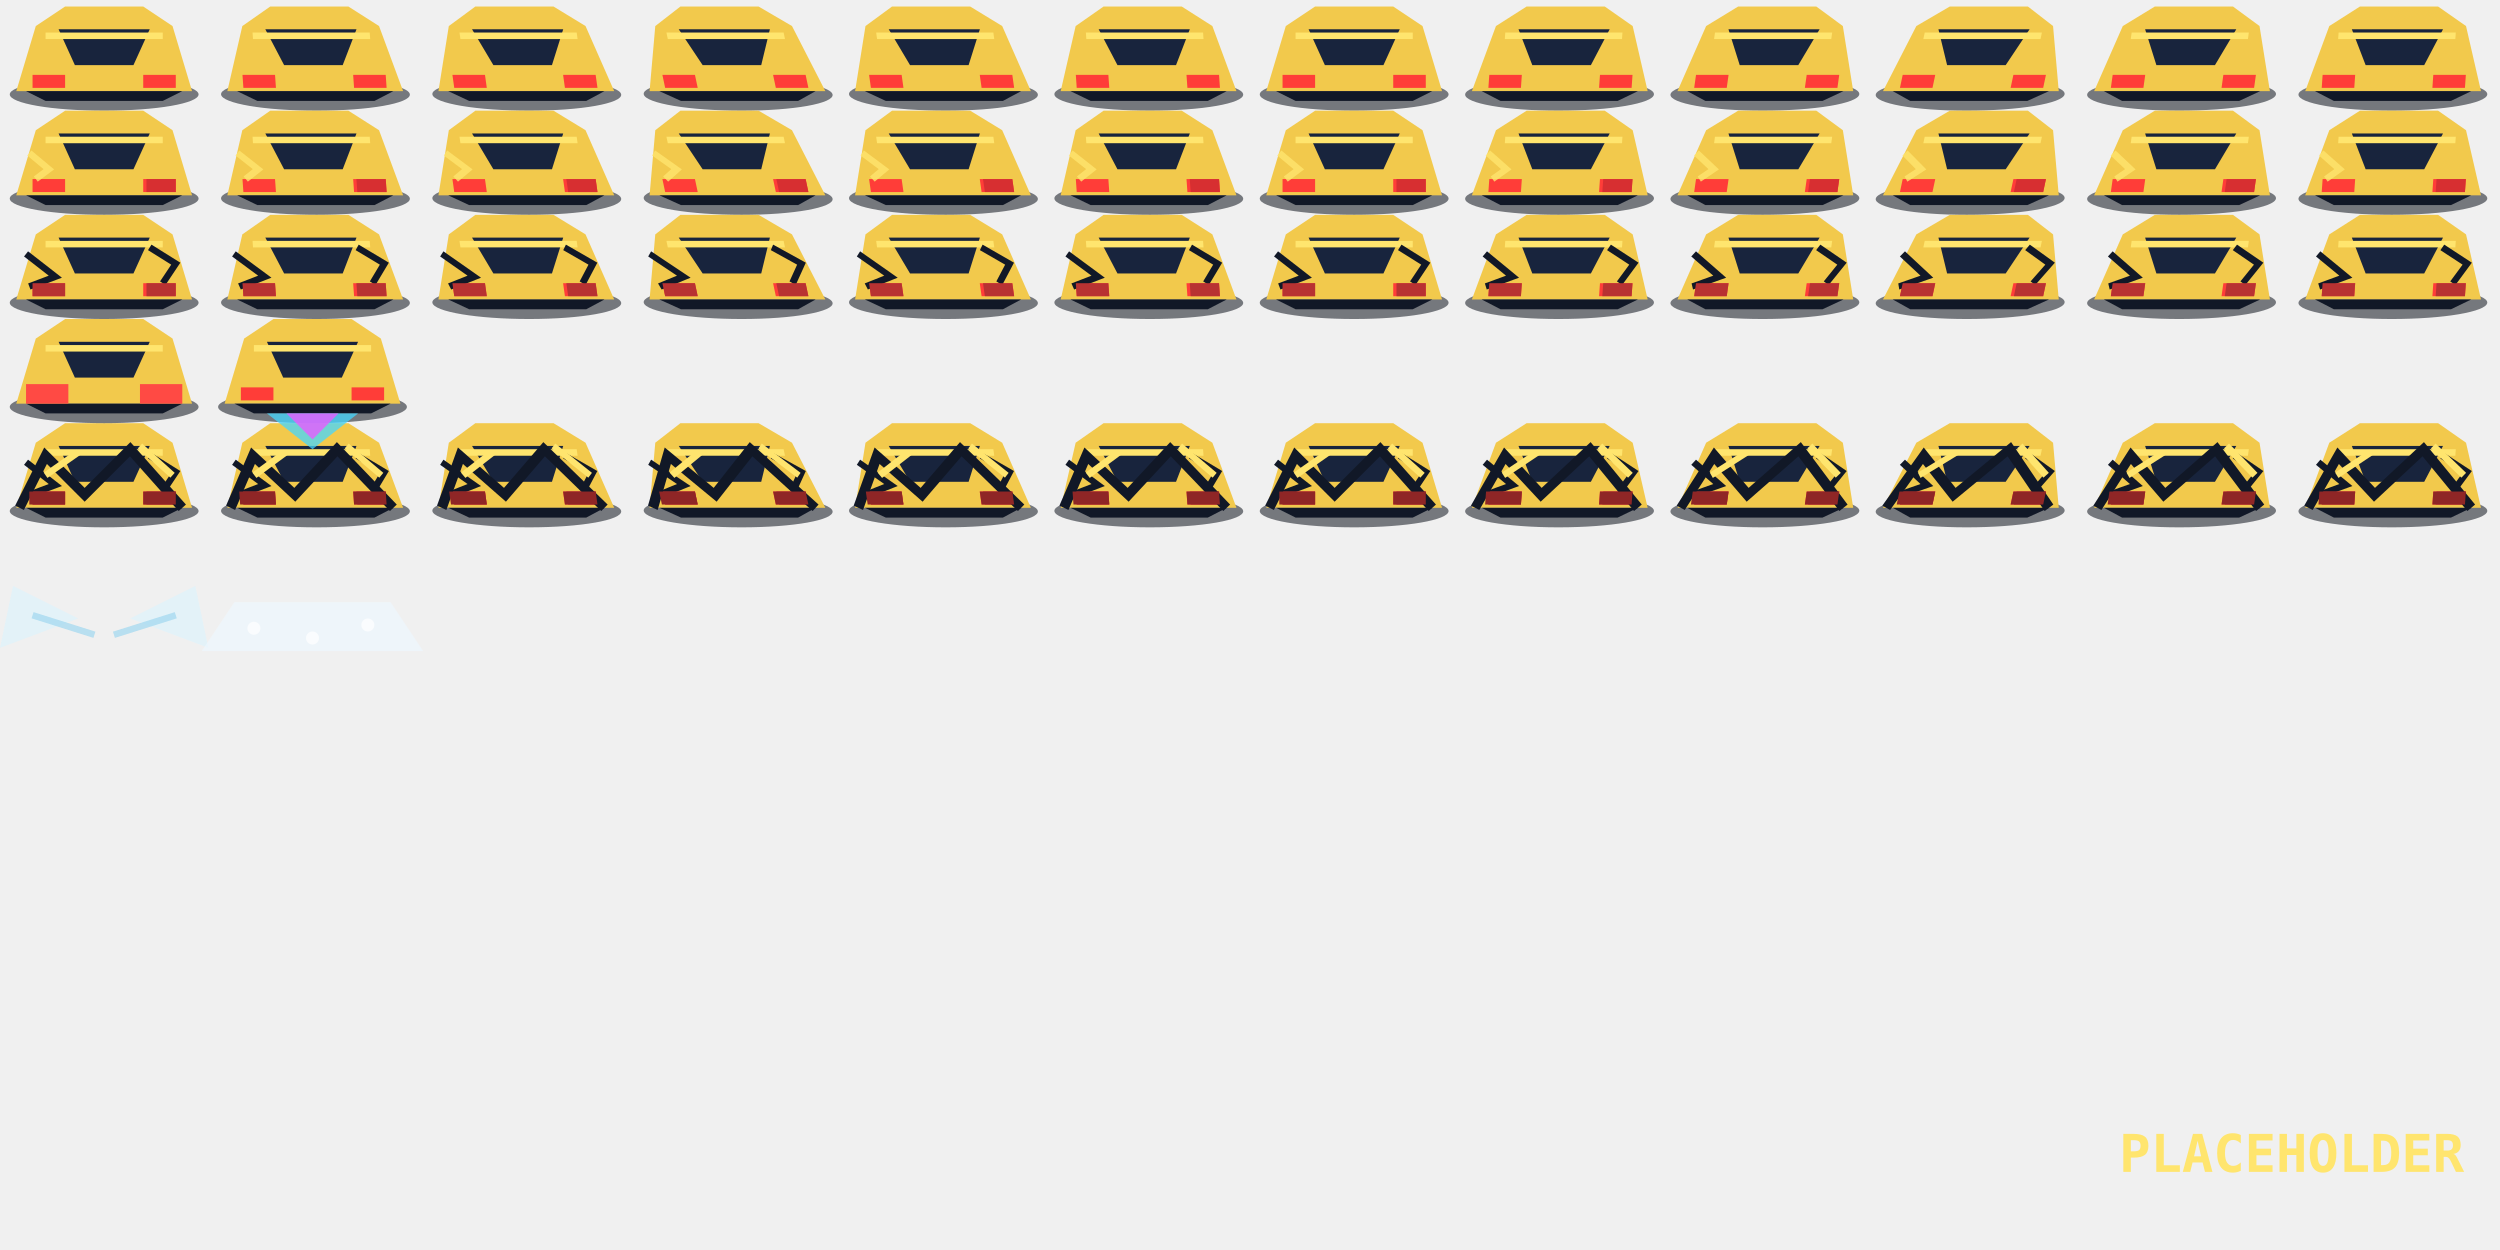
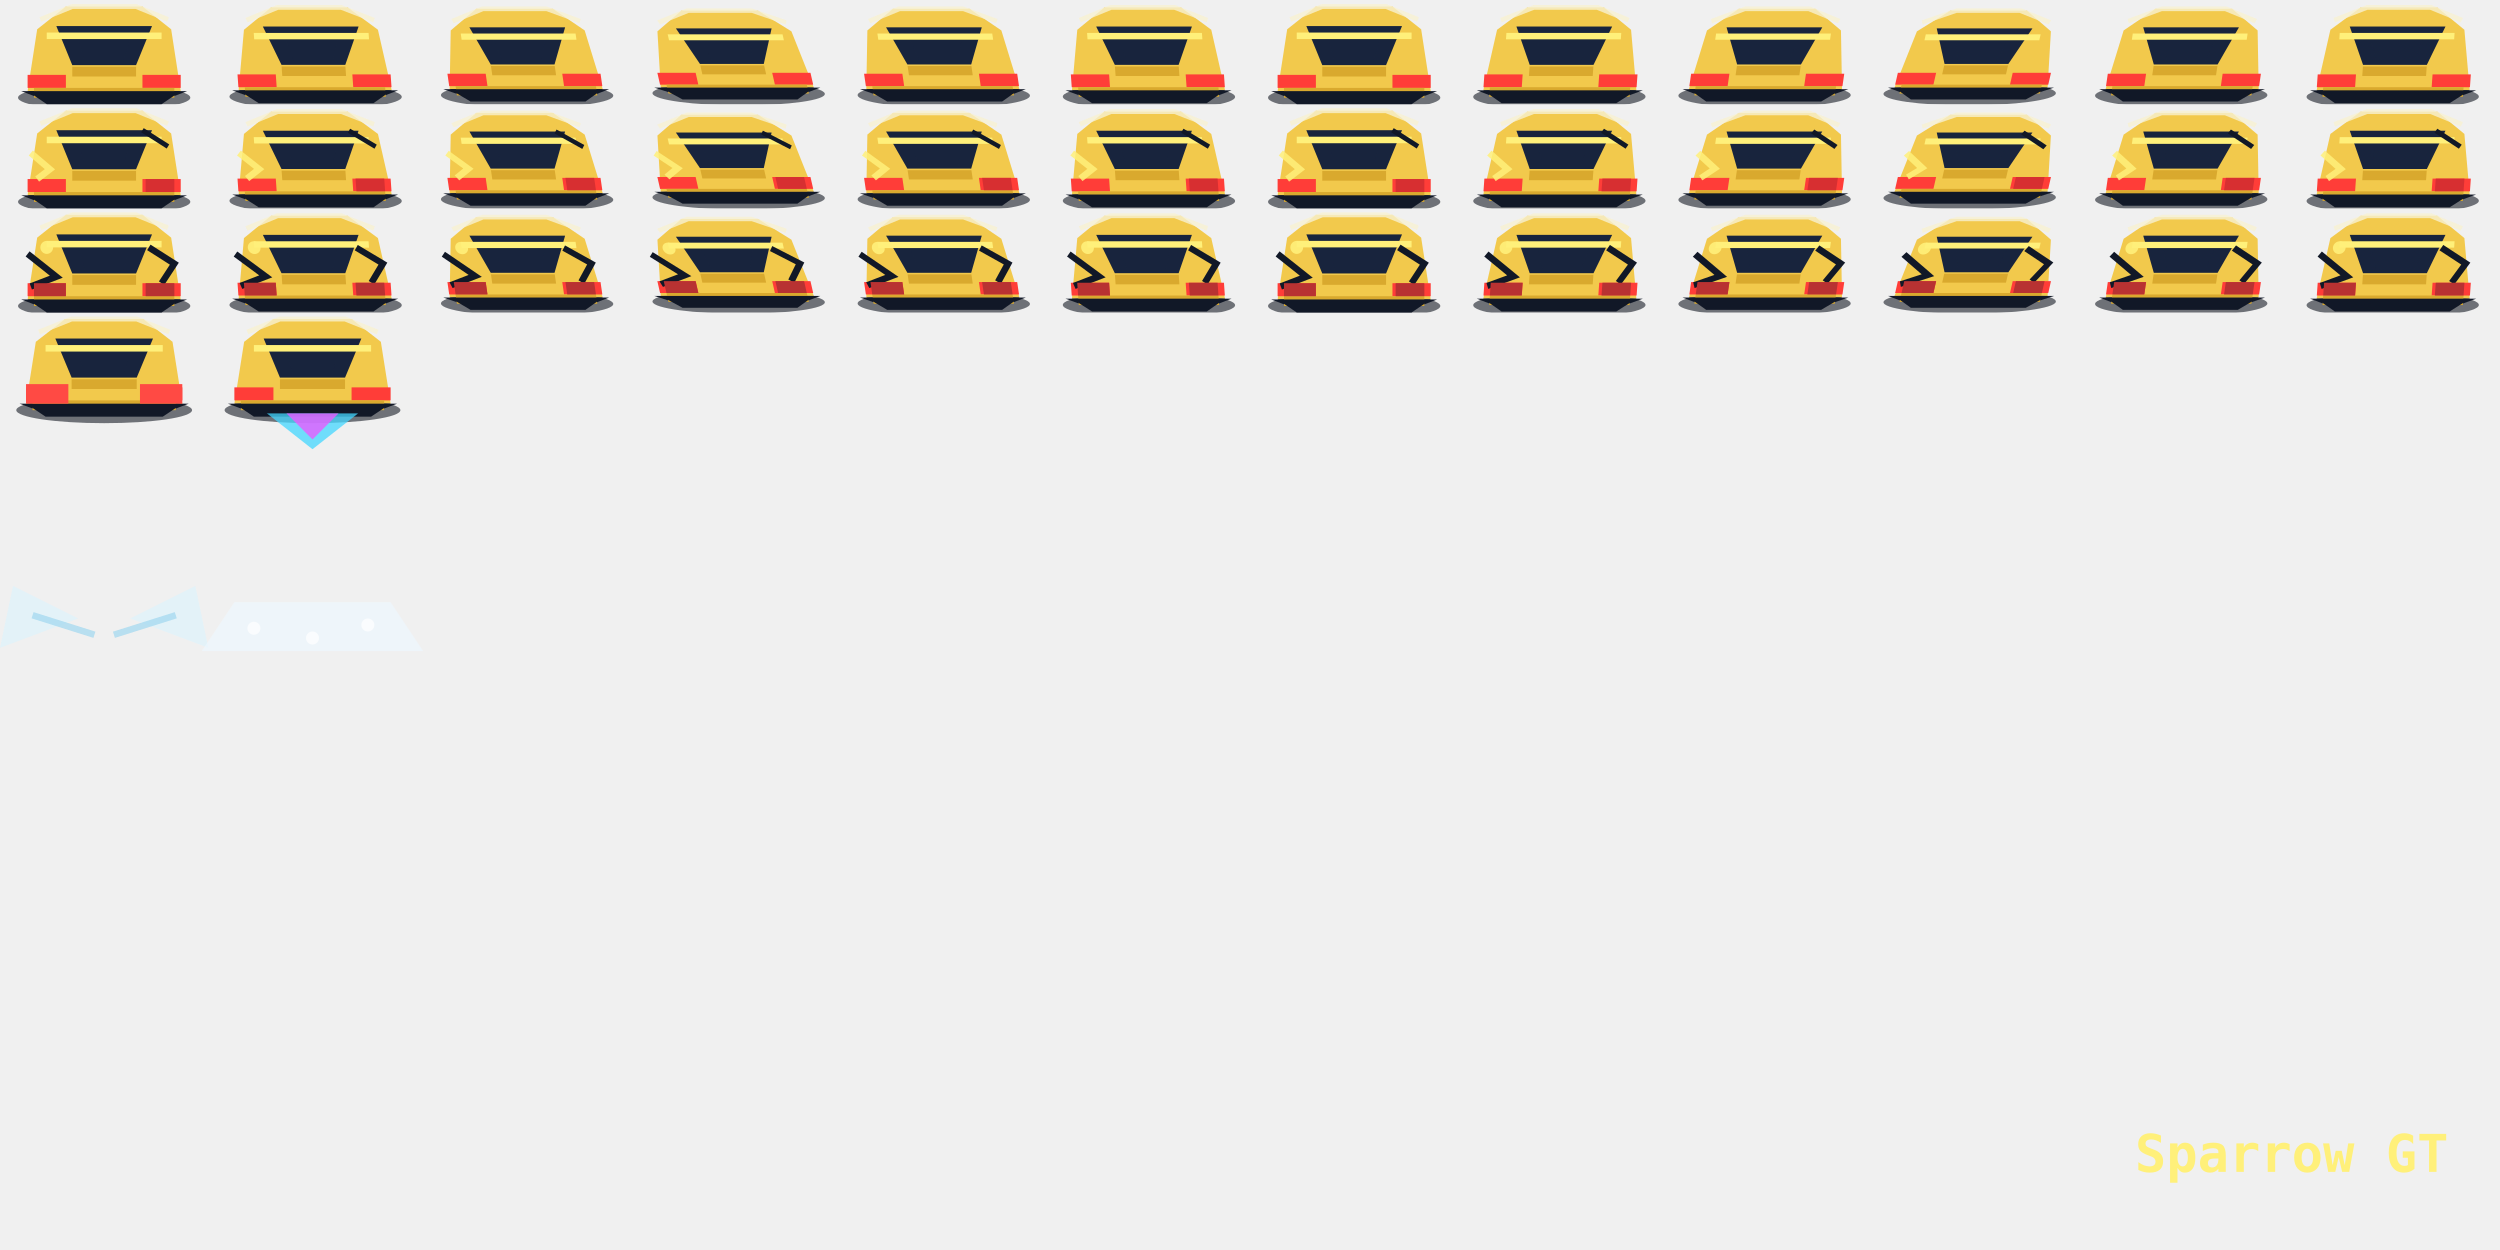
- <svg xmlns="http://www.w3.org/2000/svg" width="768" height="384" viewBox="0 0 768 384" role="img" aria-label="VibeGear2 placeholder art">
+ <svg xmlns="http://www.w3.org/2000/svg" width="768" height="384" viewBox="0 0 768 384" role="img" aria-label="Sparrow GT production car sprite sheet">
  <rect width="768" height="384" fill="none" />
  <defs>
+     <clipPath id="car-cell-0">
+       <rect x="0" y="0" width="64" height="32" />
+     </clipPath>
+     <clipPath id="car-cell-1">
+       <rect x="64" y="0" width="64" height="32" />
+     </clipPath>
+     <clipPath id="car-cell-2">
+       <rect x="128" y="0" width="64" height="32" />
+     </clipPath>
+     <clipPath id="car-cell-3">
+       <rect x="192" y="0" width="64" height="32" />
+     </clipPath>
+     <clipPath id="car-cell-4">
+       <rect x="256" y="0" width="64" height="32" />
+     </clipPath>
+     <clipPath id="car-cell-5">
+       <rect x="320" y="0" width="64" height="32" />
+     </clipPath>
+     <clipPath id="car-cell-6">
+       <rect x="384" y="0" width="64" height="32" />
+     </clipPath>
+     <clipPath id="car-cell-7">
+       <rect x="448" y="0" width="64" height="32" />
+     </clipPath>
+     <clipPath id="car-cell-8">
+       <rect x="512" y="0" width="64" height="32" />
+     </clipPath>
+     <clipPath id="car-cell-9">
+       <rect x="576" y="0" width="64" height="32" />
+     </clipPath>
+     <clipPath id="car-cell-10">
+       <rect x="640" y="0" width="64" height="32" />
+     </clipPath>
+     <clipPath id="car-cell-11">
+       <rect x="704" y="0" width="64" height="32" />
+     </clipPath>
+     <clipPath id="car-cell-12">
+       <rect x="0" y="32" width="64" height="32" />
+     </clipPath>
+     <clipPath id="car-cell-13">
+       <rect x="64" y="32" width="64" height="32" />
+     </clipPath>
+     <clipPath id="car-cell-14">
+       <rect x="128" y="32" width="64" height="32" />
+     </clipPath>
+     <clipPath id="car-cell-15">
+       <rect x="192" y="32" width="64" height="32" />
+     </clipPath>
+     <clipPath id="car-cell-16">
+       <rect x="256" y="32" width="64" height="32" />
+     </clipPath>
+     <clipPath id="car-cell-17">
+       <rect x="320" y="32" width="64" height="32" />
+     </clipPath>
+     <clipPath id="car-cell-18">
+       <rect x="384" y="32" width="64" height="32" />
+     </clipPath>
+     <clipPath id="car-cell-19">
+       <rect x="448" y="32" width="64" height="32" />
+     </clipPath>
+     <clipPath id="car-cell-20">
+       <rect x="512" y="32" width="64" height="32" />
+     </clipPath>
+     <clipPath id="car-cell-21">
+       <rect x="576" y="32" width="64" height="32" />
+     </clipPath>
+     <clipPath id="car-cell-22">
+       <rect x="640" y="32" width="64" height="32" />
+     </clipPath>
+     <clipPath id="car-cell-23">
+       <rect x="704" y="32" width="64" height="32" />
+     </clipPath>
+     <clipPath id="car-cell-24">
+       <rect x="0" y="64" width="64" height="32" />
+     </clipPath>
+     <clipPath id="car-cell-25">
+       <rect x="64" y="64" width="64" height="32" />
+     </clipPath>
+     <clipPath id="car-cell-26">
+       <rect x="128" y="64" width="64" height="32" />
+     </clipPath>
+     <clipPath id="car-cell-27">
+       <rect x="192" y="64" width="64" height="32" />
+     </clipPath>
+     <clipPath id="car-cell-28">
+       <rect x="256" y="64" width="64" height="32" />
+     </clipPath>
+     <clipPath id="car-cell-29">
+       <rect x="320" y="64" width="64" height="32" />
+     </clipPath>
+     <clipPath id="car-cell-30">
+       <rect x="384" y="64" width="64" height="32" />
+     </clipPath>
+     <clipPath id="car-cell-31">
+       <rect x="448" y="64" width="64" height="32" />
+     </clipPath>
+     <clipPath id="car-cell-32">
+       <rect x="512" y="64" width="64" height="32" />
+     </clipPath>
+     <clipPath id="car-cell-33">
+       <rect x="576" y="64" width="64" height="32" />
+     </clipPath>
+     <clipPath id="car-cell-34">
+       <rect x="640" y="64" width="64" height="32" />
+     </clipPath>
+     <clipPath id="car-cell-35">
+       <rect x="704" y="64" width="64" height="32" />
+     </clipPath>
+     <clipPath id="car-cell-36">
+       <rect x="0" y="96" width="64" height="32" />
+     </clipPath>
+     <clipPath id="car-cell-37">
+       <rect x="64" y="96" width="64" height="32" />
+     </clipPath>
+     <clipPath id="car-cell-38">
+       <rect x="128" y="96" width="64" height="32" />
+     </clipPath>
+     <clipPath id="car-cell-39">
+       <rect x="192" y="96" width="64" height="32" />
+     </clipPath>
+     <clipPath id="car-cell-40">
+       <rect x="256" y="96" width="64" height="32" />
+     </clipPath>
+     <clipPath id="car-cell-41">
+       <rect x="320" y="96" width="64" height="32" />
+     </clipPath>
+     <clipPath id="car-cell-42">
+       <rect x="384" y="96" width="64" height="32" />
+     </clipPath>
+     <clipPath id="car-cell-43">
+       <rect x="448" y="96" width="64" height="32" />
+     </clipPath>
+     <clipPath id="car-cell-44">
+       <rect x="512" y="96" width="64" height="32" />
+     </clipPath>
+     <clipPath id="car-cell-45">
+       <rect x="576" y="96" width="64" height="32" />
+     </clipPath>
+     <clipPath id="car-cell-46">
+       <rect x="640" y="96" width="64" height="32" />
+     </clipPath>
+     <clipPath id="car-cell-47">
+       <rect x="704" y="96" width="64" height="32" />
+     </clipPath>
    <g id="shadow">
-       <ellipse cx="0" cy="13" rx="29" ry="5" fill="#10151f" opacity="0.55" />
+       <ellipse cx="0" cy="14" rx="27" ry="4" fill="#10151f" opacity="0.58" />
    </g>
    <g id="clean">
-       <path d="M-27 12 L27 12 L21 -8 L12 -14 L-12 -14 L-21 -8 Z" fill="#f2c94c" />
-       <path d="M-14 -7 L14 -7 L9 4 L-9 4 Z" fill="#18243d" />
-       <path d="M-22 7 L-12 7 L-12 11 L-22 11 Z" fill="#ff3d38" />
-       <path d="M12 7 L22 7 L22 11 L12 11 Z" fill="#ff3d38" />
-       <path d="M-24 12 L-18 15 L18 15 L24 12 Z" fill="#111827" />
-       <path d="M-18 -5 L18 -5" stroke="#ffe56e" stroke-width="2" />
+       <path d="M-24 12 L24 12 L21 -7 L12 -14 L-12 -14 L-21 -7 Z" fill="#f2c94c" />
+       <path d="M-15 -8 L15 -8 L10 4 L-10 4 Z" fill="#18243d" />
+       <path d="M-9 -7 L9 -7 L6 3 L-6 3 Z" fill="#18243d" opacity="0.8" />
+       <path d="M-24 7 L-12 7 L-12 11 L-24 11 Z" fill="#ff3d38" />
+       <path d="M12 7 L24 7 L24 11 L12 11 Z" fill="#ff3d38" />
+       <path d="M-26 12 L-18 15 L18 15 L26 12 Z" fill="#111827" />
+       <rect x="-22" y="11" width="44" height="3" fill="#d9a92e" />
+       <path d="M-24 12 L-18 16 L18 16 L24 12 Z" fill="#111827" />
+       <path d="M-18 -5 L18 -5" stroke="#fff07a" stroke-width="2" />
+       <path d="M-10 6 L10 6" stroke="#d9a92e" stroke-width="3" />
+       <path d="M-20 -10 L-10 -14 L10 -14 L20 -10" fill="none" stroke="#f8f1d2" stroke-width="1.5" opacity="0.8" />
    </g>
    <g id="dented">
      <use href="#clean" />
-       <path d="M-23 -1 L-17 4 L-21 7" fill="none" stroke="#ffe56e" stroke-width="2" opacity="0.8" />
+       <path d="M-23 -1 L-17 4 L-21 7" fill="none" stroke="#fff07a" stroke-width="2" opacity="0.85" />
+       <path d="M12 -8 L20 -3" stroke="#111827" stroke-width="1.5" />
      <rect x="13" y="7" width="9" height="4" fill="#d72f31" />
    </g>
    <g id="battered">
      <use href="#clean" />
      <path d="M-24 -2 L-15 5 L-23 8" fill="none" stroke="#111827" stroke-width="2" />
      <path d="M14 -4 L22 1 L18 7" fill="none" stroke="#111827" stroke-width="2" />
+       <circle cx="-18" cy="-4" r="2" fill="#fff07a" opacity="0.9" />
      <rect x="-22" y="7" width="10" height="4" fill="#b83232" />
      <rect x="13" y="7" width="9" height="4" fill="#b83232" />
    </g>
    <g id="totaled">
      <use href="#battered" />
-       <path d="M-26 12 L-18 -4 L-6 8 L8 -6 L24 12" fill="none" stroke="#111827" stroke-width="3" />
-       <path d="M-18 2 L-8 -5 M11 -7 L21 2" stroke="#ffe56e" stroke-width="2" />
+       <path d="M-27 12 L-18 -5 L-6 8 L8 -7 L25 12" fill="none" stroke="#111827" stroke-width="3" />
+       <path d="M-19 1 L-8 -6 M10 -8 L22 2" stroke="#fff07a" stroke-width="2" />
+       <path d="M-12 -11 L-2 -5 L10 -12" fill="none" stroke="#111827" stroke-width="2" />
      <rect x="-23" y="7" width="11" height="4" fill="#8f2626" />
      <rect x="12" y="7" width="10" height="4" fill="#8f2626" />
    </g>
    <g id="brake">
      <use href="#clean" />
      <rect x="-24" y="6" width="13" height="6" fill="#ff4a44" />
      <rect x="11" y="6" width="13" height="6" fill="#ff4a44" />
    </g>
    <g id="nitro">
      <use href="#clean" />
      <path d="M-14 15 L0 26 L14 15 Z" fill="#44d7ff" opacity="0.75" />
      <path d="M-8 15 L0 23 L8 15 Z" fill="#e75cff" opacity="0.8" />
    </g>
    <g id="wet-trail">
      <path d="M-28 4 L-8 14 L-32 23 Z" fill="#d8f4ff" opacity="0.55" />
      <path d="M28 4 L8 14 L32 23 Z" fill="#d8f4ff" opacity="0.55" />
      <path d="M-22 13 L-3 19 M22 13 L3 19" stroke="#9fd7ef" stroke-width="2" opacity="0.7" />
    </g>
    <g id="snow-trail">
      <path d="M-24 9 L24 9 L34 24 L-34 24 Z" fill="#edf7ff" opacity="0.64" />
      <circle cx="-18" cy="17" r="2" fill="#ffffff" opacity="0.7" />
      <circle cx="0" cy="20" r="2" fill="#ffffff" opacity="0.7" />
      <circle cx="17" cy="16" r="2" fill="#ffffff" opacity="0.7" />
    </g>
  </defs>
-   <g transform="translate(32 16) skewX(0)">
-     <use href="#shadow" />
-     <use href="#clean" />
-   </g>
-   <g transform="translate(96 16) skewX(4)">
-     <use href="#shadow" />
-     <use href="#clean" />
-   </g>
-   <g transform="translate(160 16) skewX(8)">
-     <use href="#shadow" />
-     <use href="#clean" />
-   </g>
-   <g transform="translate(224 16) skewX(12)">
-     <use href="#shadow" />
-     <use href="#clean" />
-   </g>
-   <g transform="translate(288 16) skewX(8)">
-     <use href="#shadow" />
-     <use href="#clean" />
-   </g>
-   <g transform="translate(352 16) skewX(4)">
-     <use href="#shadow" />
-     <use href="#clean" />
-   </g>
-   <g transform="translate(416 16) skewX(0)">
-     <use href="#shadow" />
-     <use href="#clean" />
-   </g>
-   <g transform="translate(480 16) skewX(-4)">
-     <use href="#shadow" />
-     <use href="#clean" />
-   </g>
-   <g transform="translate(544 16) skewX(-8)">
-     <use href="#shadow" />
-     <use href="#clean" />
-   </g>
-   <g transform="translate(608 16) skewX(-12)">
-     <use href="#shadow" />
-     <use href="#clean" />
-   </g>
-   <g transform="translate(672 16) skewX(-8)">
-     <use href="#shadow" />
-     <use href="#clean" />
-   </g>
-   <g transform="translate(736 16) skewX(-4)">
-     <use href="#shadow" />
-     <use href="#clean" />
-   </g>
-   <g transform="translate(32 48) skewX(0)">
-     <use href="#shadow" />
-     <use href="#dented" />
-   </g>
-   <g transform="translate(96 48) skewX(4)">
-     <use href="#shadow" />
-     <use href="#dented" />
-   </g>
-   <g transform="translate(160 48) skewX(8)">
-     <use href="#shadow" />
-     <use href="#dented" />
-   </g>
-   <g transform="translate(224 48) skewX(12)">
-     <use href="#shadow" />
-     <use href="#dented" />
-   </g>
-   <g transform="translate(288 48) skewX(8)">
-     <use href="#shadow" />
-     <use href="#dented" />
-   </g>
-   <g transform="translate(352 48) skewX(4)">
-     <use href="#shadow" />
-     <use href="#dented" />
-   </g>
-   <g transform="translate(416 48) skewX(0)">
-     <use href="#shadow" />
-     <use href="#dented" />
-   </g>
-   <g transform="translate(480 48) skewX(-4)">
-     <use href="#shadow" />
-     <use href="#dented" />
-   </g>
-   <g transform="translate(544 48) skewX(-8)">
-     <use href="#shadow" />
-     <use href="#dented" />
-   </g>
-   <g transform="translate(608 48) skewX(-12)">
-     <use href="#shadow" />
-     <use href="#dented" />
-   </g>
-   <g transform="translate(672 48) skewX(-8)">
-     <use href="#shadow" />
-     <use href="#dented" />
-   </g>
-   <g transform="translate(736 48) skewX(-4)">
-     <use href="#shadow" />
-     <use href="#dented" />
-   </g>
-   <g transform="translate(32 80) skewX(0)">
-     <use href="#shadow" />
-     <use href="#battered" />
-   </g>
-   <g transform="translate(96 80) skewX(4)">
-     <use href="#shadow" />
-     <use href="#battered" />
-   </g>
-   <g transform="translate(160 80) skewX(8)">
-     <use href="#shadow" />
-     <use href="#battered" />
-   </g>
-   <g transform="translate(224 80) skewX(12)">
-     <use href="#shadow" />
-     <use href="#battered" />
-   </g>
-   <g transform="translate(288 80) skewX(8)">
-     <use href="#shadow" />
-     <use href="#battered" />
-   </g>
-   <g transform="translate(352 80) skewX(4)">
-     <use href="#shadow" />
-     <use href="#battered" />
-   </g>
-   <g transform="translate(416 80) skewX(0)">
-     <use href="#shadow" />
-     <use href="#battered" />
-   </g>
-   <g transform="translate(480 80) skewX(-4)">
-     <use href="#shadow" />
-     <use href="#battered" />
-   </g>
-   <g transform="translate(544 80) skewX(-8)">
-     <use href="#shadow" />
-     <use href="#battered" />
-   </g>
-   <g transform="translate(608 80) skewX(-12)">
-     <use href="#shadow" />
-     <use href="#battered" />
-   </g>
-   <g transform="translate(672 80) skewX(-8)">
-     <use href="#shadow" />
-     <use href="#battered" />
-   </g>
-   <g transform="translate(736 80) skewX(-4)">
-     <use href="#shadow" />
-     <use href="#battered" />
-   </g>
-   <g transform="translate(32 144) skewX(0)">
-     <use href="#shadow" />
-     <use href="#totaled" />
-   </g>
-   <g transform="translate(96 144) skewX(4)">
-     <use href="#shadow" />
-     <use href="#totaled" />
-   </g>
-   <g transform="translate(160 144) skewX(8)">
-     <use href="#shadow" />
-     <use href="#totaled" />
-   </g>
-   <g transform="translate(224 144) skewX(12)">
-     <use href="#shadow" />
-     <use href="#totaled" />
-   </g>
-   <g transform="translate(288 144) skewX(8)">
-     <use href="#shadow" />
-     <use href="#totaled" />
-   </g>
-   <g transform="translate(352 144) skewX(4)">
-     <use href="#shadow" />
-     <use href="#totaled" />
-   </g>
-   <g transform="translate(416 144) skewX(0)">
-     <use href="#shadow" />
-     <use href="#totaled" />
-   </g>
-   <g transform="translate(480 144) skewX(-4)">
-     <use href="#shadow" />
-     <use href="#totaled" />
-   </g>
-   <g transform="translate(544 144) skewX(-8)">
-     <use href="#shadow" />
-     <use href="#totaled" />
-   </g>
-   <g transform="translate(608 144) skewX(-12)">
-     <use href="#shadow" />
-     <use href="#totaled" />
-   </g>
-   <g transform="translate(672 144) skewX(-8)">
-     <use href="#shadow" />
-     <use href="#totaled" />
-   </g>
-   <g transform="translate(736 144) skewX(-4)">
-     <use href="#shadow" />
-     <use href="#totaled" />
+   <g clip-path="url(#car-cell-0)">
+     <g transform="translate(32 16) scale(0.98 1) skewX(0)">
+       <use href="#shadow" />
+       <use href="#clean" />
+     </g>
+   </g>
+   <g clip-path="url(#car-cell-1)">
+     <g transform="translate(96 16) scale(0.98 0.98) skewX(4)">
+       <use href="#shadow" />
+       <use href="#clean" />
+     </g>
+   </g>
+   <g clip-path="url(#car-cell-2)">
+     <g transform="translate(160 16) scale(0.98 0.95) skewX(8)">
+       <use href="#shadow" />
+       <use href="#clean" />
+     </g>
+   </g>
+   <g clip-path="url(#car-cell-3)">
+     <g transform="translate(224 16) scale(0.98 0.91) skewX(12)">
+       <use href="#shadow" />
+       <use href="#clean" />
+     </g>
+   </g>
+   <g clip-path="url(#car-cell-4)">
+     <g transform="translate(288 16) scale(0.98 0.95) skewX(8)">
+       <use href="#shadow" />
+       <use href="#clean" />
+     </g>
+   </g>
+   <g clip-path="url(#car-cell-5)">
+     <g transform="translate(352 16) scale(0.98 0.98) skewX(4)">
+       <use href="#shadow" />
+       <use href="#clean" />
+     </g>
+   </g>
+   <g clip-path="url(#car-cell-6)">
+     <g transform="translate(416 16) scale(0.98 1) skewX(0)">
+       <use href="#shadow" />
+       <use href="#clean" />
+     </g>
+   </g>
+   <g clip-path="url(#car-cell-7)">
+     <g transform="translate(480 16) scale(0.98 0.98) skewX(-4)">
+       <use href="#shadow" />
+       <use href="#clean" />
+     </g>
+   </g>
+   <g clip-path="url(#car-cell-8)">
+     <g transform="translate(544 16) scale(0.98 0.95) skewX(-8)">
+       <use href="#shadow" />
+       <use href="#clean" />
+     </g>
+   </g>
+   <g clip-path="url(#car-cell-9)">
+     <g transform="translate(608 16) scale(0.98 0.91) skewX(-12)">
+       <use href="#shadow" />
+       <use href="#clean" />
+     </g>
+   </g>
+   <g clip-path="url(#car-cell-10)">
+     <g transform="translate(672 16) scale(0.98 0.95) skewX(-8)">
+       <use href="#shadow" />
+       <use href="#clean" />
+     </g>
+   </g>
+   <g clip-path="url(#car-cell-11)">
+     <g transform="translate(736 16) scale(0.98 0.98) skewX(-4)">
+       <use href="#shadow" />
+       <use href="#clean" />
+     </g>
+   </g>
+   <g clip-path="url(#car-cell-12)">
+     <g transform="translate(32 48) scale(0.98 1) skewX(0)">
+       <use href="#shadow" />
+       <use href="#dented" />
+     </g>
+   </g>
+   <g clip-path="url(#car-cell-13)">
+     <g transform="translate(96 48) scale(0.98 0.98) skewX(4)">
+       <use href="#shadow" />
+       <use href="#dented" />
+     </g>
+   </g>
+   <g clip-path="url(#car-cell-14)">
+     <g transform="translate(160 48) scale(0.98 0.95) skewX(8)">
+       <use href="#shadow" />
+       <use href="#dented" />
+     </g>
+   </g>
+   <g clip-path="url(#car-cell-15)">
+     <g transform="translate(224 48) scale(0.98 0.91) skewX(12)">
+       <use href="#shadow" />
+       <use href="#dented" />
+     </g>
+   </g>
+   <g clip-path="url(#car-cell-16)">
+     <g transform="translate(288 48) scale(0.98 0.95) skewX(8)">
+       <use href="#shadow" />
+       <use href="#dented" />
+     </g>
+   </g>
+   <g clip-path="url(#car-cell-17)">
+     <g transform="translate(352 48) scale(0.98 0.98) skewX(4)">
+       <use href="#shadow" />
+       <use href="#dented" />
+     </g>
+   </g>
+   <g clip-path="url(#car-cell-18)">
+     <g transform="translate(416 48) scale(0.98 1) skewX(0)">
+       <use href="#shadow" />
+       <use href="#dented" />
+     </g>
+   </g>
+   <g clip-path="url(#car-cell-19)">
+     <g transform="translate(480 48) scale(0.98 0.98) skewX(-4)">
+       <use href="#shadow" />
+       <use href="#dented" />
+     </g>
+   </g>
+   <g clip-path="url(#car-cell-20)">
+     <g transform="translate(544 48) scale(0.98 0.95) skewX(-8)">
+       <use href="#shadow" />
+       <use href="#dented" />
+     </g>
+   </g>
+   <g clip-path="url(#car-cell-21)">
+     <g transform="translate(608 48) scale(0.98 0.91) skewX(-12)">
+       <use href="#shadow" />
+       <use href="#dented" />
+     </g>
+   </g>
+   <g clip-path="url(#car-cell-22)">
+     <g transform="translate(672 48) scale(0.98 0.95) skewX(-8)">
+       <use href="#shadow" />
+       <use href="#dented" />
+     </g>
+   </g>
+   <g clip-path="url(#car-cell-23)">
+     <g transform="translate(736 48) scale(0.98 0.98) skewX(-4)">
+       <use href="#shadow" />
+       <use href="#dented" />
+     </g>
+   </g>
+   <g clip-path="url(#car-cell-24)">
+     <g transform="translate(32 80) scale(0.98 1) skewX(0)">
+       <use href="#shadow" />
+       <use href="#battered" />
+     </g>
+   </g>
+   <g clip-path="url(#car-cell-25)">
+     <g transform="translate(96 80) scale(0.98 0.98) skewX(4)">
+       <use href="#shadow" />
+       <use href="#battered" />
+     </g>
+   </g>
+   <g clip-path="url(#car-cell-26)">
+     <g transform="translate(160 80) scale(0.98 0.95) skewX(8)">
+       <use href="#shadow" />
+       <use href="#battered" />
+     </g>
+   </g>
+   <g clip-path="url(#car-cell-27)">
+     <g transform="translate(224 80) scale(0.98 0.91) skewX(12)">
+       <use href="#shadow" />
+       <use href="#battered" />
+     </g>
+   </g>
+   <g clip-path="url(#car-cell-28)">
+     <g transform="translate(288 80) scale(0.98 0.95) skewX(8)">
+       <use href="#shadow" />
+       <use href="#battered" />
+     </g>
+   </g>
+   <g clip-path="url(#car-cell-29)">
+     <g transform="translate(352 80) scale(0.98 0.98) skewX(4)">
+       <use href="#shadow" />
+       <use href="#battered" />
+     </g>
+   </g>
+   <g clip-path="url(#car-cell-30)">
+     <g transform="translate(416 80) scale(0.98 1) skewX(0)">
+       <use href="#shadow" />
+       <use href="#battered" />
+     </g>
+   </g>
+   <g clip-path="url(#car-cell-31)">
+     <g transform="translate(480 80) scale(0.98 0.98) skewX(-4)">
+       <use href="#shadow" />
+       <use href="#battered" />
+     </g>
+   </g>
+   <g clip-path="url(#car-cell-32)">
+     <g transform="translate(544 80) scale(0.98 0.95) skewX(-8)">
+       <use href="#shadow" />
+       <use href="#battered" />
+     </g>
+   </g>
+   <g clip-path="url(#car-cell-33)">
+     <g transform="translate(608 80) scale(0.98 0.91) skewX(-12)">
+       <use href="#shadow" />
+       <use href="#battered" />
+     </g>
+   </g>
+   <g clip-path="url(#car-cell-34)">
+     <g transform="translate(672 80) scale(0.98 0.95) skewX(-8)">
+       <use href="#shadow" />
+       <use href="#battered" />
+     </g>
+   </g>
+   <g clip-path="url(#car-cell-35)">
+     <g transform="translate(736 80) scale(0.98 0.98) skewX(-4)">
+       <use href="#shadow" />
+       <use href="#battered" />
+     </g>
+   </g>
+   <g clip-path="url(#car-cell-36)">
+     <g transform="translate(32 144) scale(0.98 1) skewX(0)">
+       <use href="#shadow" />
+       <use href="#totaled" />
+     </g>
+   </g>
+   <g clip-path="url(#car-cell-37)">
+     <g transform="translate(96 144) scale(0.98 0.98) skewX(4)">
+       <use href="#shadow" />
+       <use href="#totaled" />
+     </g>
+   </g>
+   <g clip-path="url(#car-cell-38)">
+     <g transform="translate(160 144) scale(0.98 0.95) skewX(8)">
+       <use href="#shadow" />
+       <use href="#totaled" />
+     </g>
+   </g>
+   <g clip-path="url(#car-cell-39)">
+     <g transform="translate(224 144) scale(0.98 0.91) skewX(12)">
+       <use href="#shadow" />
+       <use href="#totaled" />
+     </g>
+   </g>
+   <g clip-path="url(#car-cell-40)">
+     <g transform="translate(288 144) scale(0.98 0.95) skewX(8)">
+       <use href="#shadow" />
+       <use href="#totaled" />
+     </g>
+   </g>
+   <g clip-path="url(#car-cell-41)">
+     <g transform="translate(352 144) scale(0.98 0.98) skewX(4)">
+       <use href="#shadow" />
+       <use href="#totaled" />
+     </g>
+   </g>
+   <g clip-path="url(#car-cell-42)">
+     <g transform="translate(416 144) scale(0.98 1) skewX(0)">
+       <use href="#shadow" />
+       <use href="#totaled" />
+     </g>
+   </g>
+   <g clip-path="url(#car-cell-43)">
+     <g transform="translate(480 144) scale(0.98 0.98) skewX(-4)">
+       <use href="#shadow" />
+       <use href="#totaled" />
+     </g>
+   </g>
+   <g clip-path="url(#car-cell-44)">
+     <g transform="translate(544 144) scale(0.98 0.95) skewX(-8)">
+       <use href="#shadow" />
+       <use href="#totaled" />
+     </g>
+   </g>
+   <g clip-path="url(#car-cell-45)">
+     <g transform="translate(608 144) scale(0.98 0.91) skewX(-12)">
+       <use href="#shadow" />
+       <use href="#totaled" />
+     </g>
+   </g>
+   <g clip-path="url(#car-cell-46)">
+     <g transform="translate(672 144) scale(0.98 0.95) skewX(-8)">
+       <use href="#shadow" />
+       <use href="#totaled" />
+     </g>
+   </g>
+   <g clip-path="url(#car-cell-47)">
+     <g transform="translate(736 144) scale(0.98 0.98) skewX(-4)">
+       <use href="#shadow" />
+       <use href="#totaled" />
+     </g>
  </g>
  <g transform="translate(32 112)">
    <use href="#shadow" />
    <use href="#brake" />
  </g>
  <g transform="translate(96 112)">
    <use href="#shadow" />
    <use href="#nitro" />
  </g>
  <g transform="translate(32 176)">
    <use href="#wet-trail" />
  </g>
  <g transform="translate(96 176)">
    <use href="#snow-trail" />
  </g>
-   <text x="704" y="360" text-anchor="middle" font-family="monospace" font-size="16" font-weight="700" fill="#ffe56e">PLACEHOLDER</text>
+   <text x="704" y="360" text-anchor="middle" font-family="monospace" font-size="16" font-weight="700" fill="#fff07a">Sparrow GT</text>
</svg>
